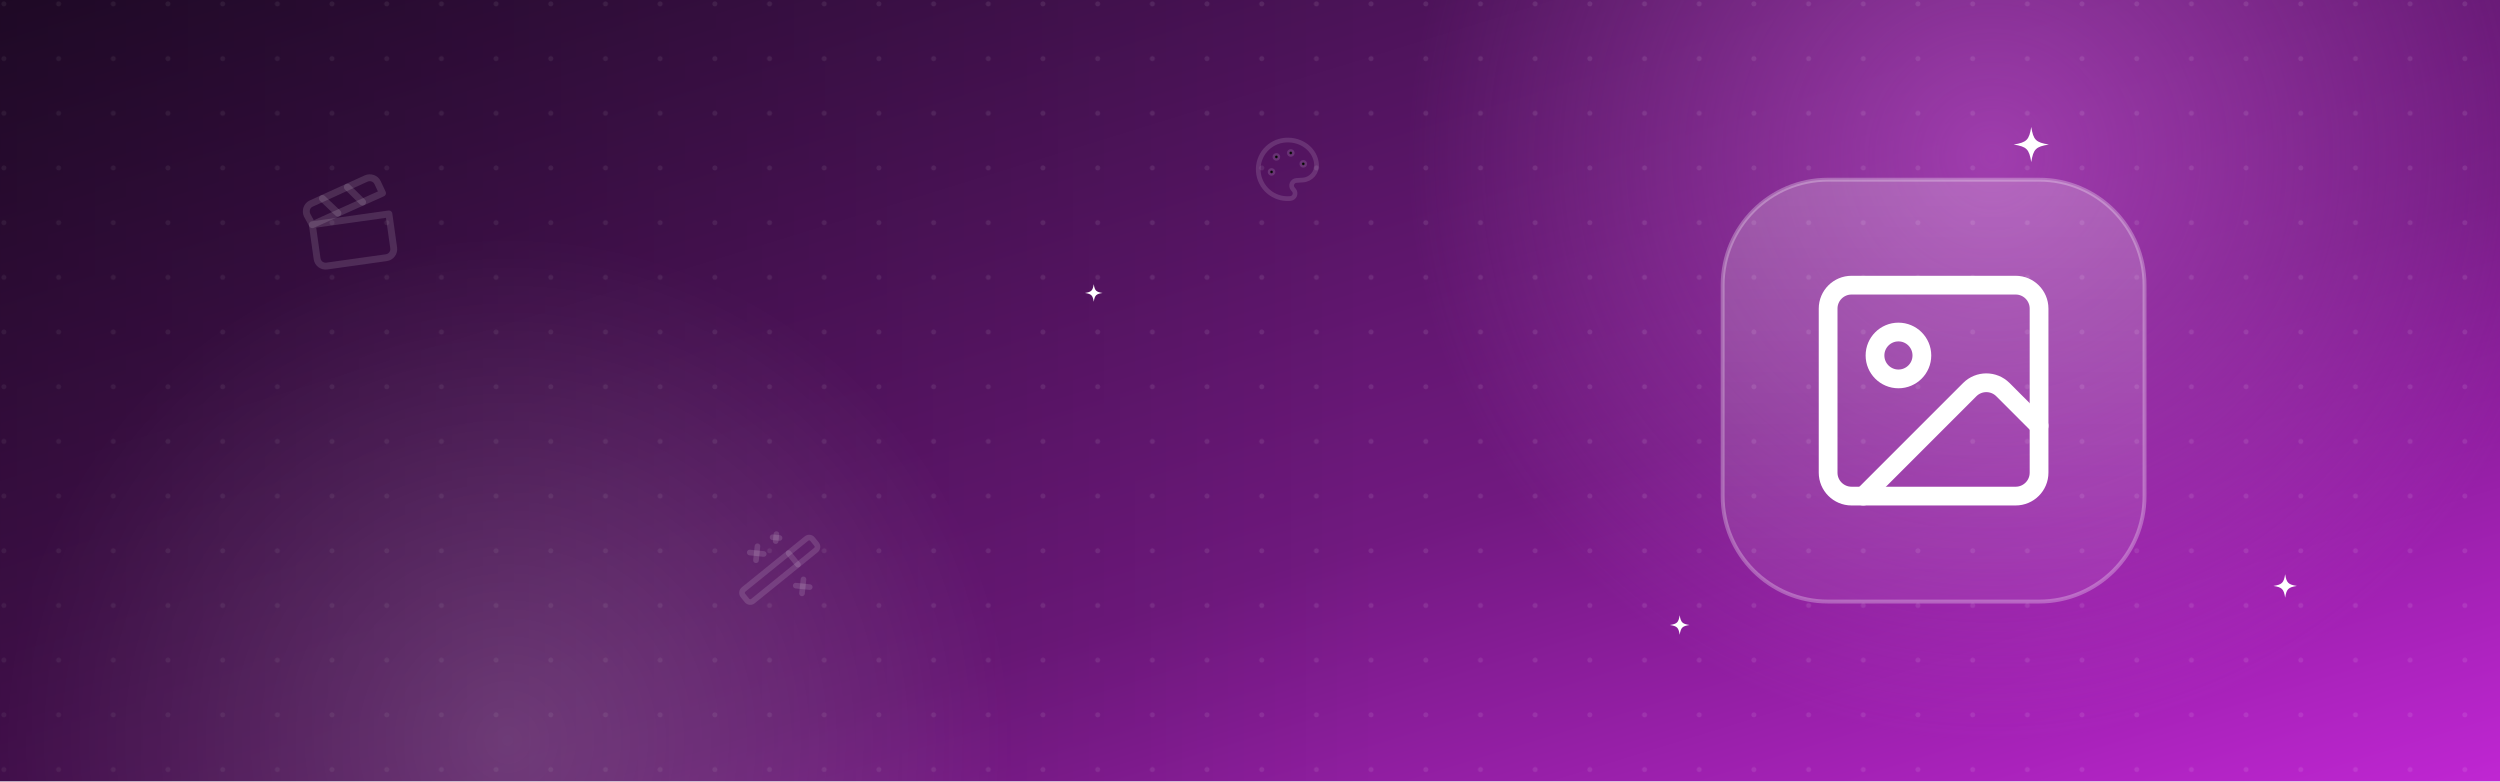
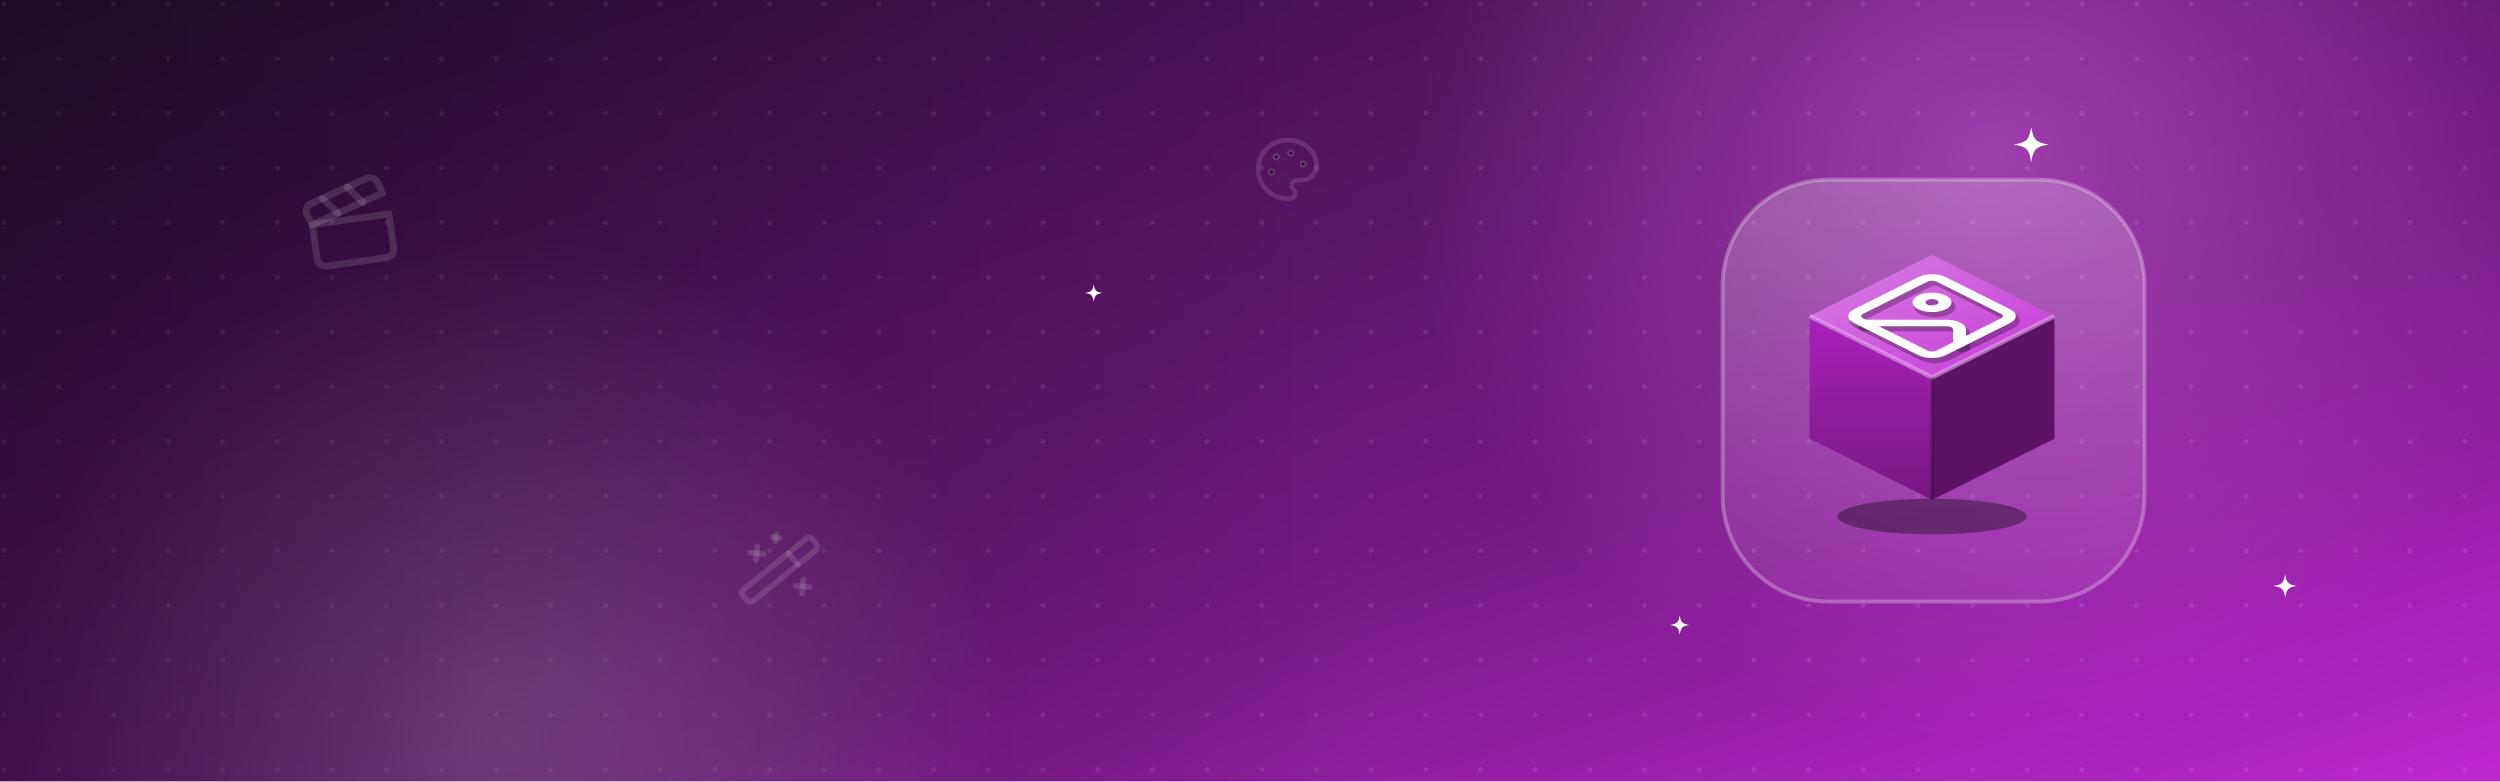
<svg xmlns="http://www.w3.org/2000/svg" viewBox="0 0 1280 400" role="img" aria-hidden="true">
  <defs>
    <linearGradient id="bg" x1="0" y1="0" x2="1" y2="1">
      <stop offset="0" stop-color="#2e0e39" />
      <stop offset=".62" stop-color="#711980" />
      <stop offset="1" stop-color="#c026d3" />
    </linearGradient>
    <radialGradient id="o1">
      <stop offset="0" stop-color="#d05cde" stop-opacity=".55" />
      <stop offset="1" stop-color="#d05cde" stop-opacity="0" />
    </radialGradient>
    <radialGradient id="o2">
      <stop offset="0" stop-color="#ffffff" stop-opacity=".22" />
      <stop offset="1" stop-color="#ffffff" stop-opacity="0" />
    </radialGradient>
    <pattern id="dots" width="28" height="28" patternUnits="userSpaceOnUse">
      <circle cx="2" cy="2" r="1.3" fill="#ffffff" fill-opacity=".09" />
    </pattern>
    <linearGradient id="glass" x1="0" y1="0" x2="0" y2="1">
      <stop offset="0" stop-color="#ffffff" stop-opacity=".22" />
      <stop offset="1" stop-color="#ffffff" stop-opacity=".06" />
    </linearGradient>
    <linearGradient id="fade" x1="0" y1="0" x2="1" y2="0">
      <stop offset="0" stop-color="#000" stop-opacity=".35" />
      <stop offset=".55" stop-color="#000" stop-opacity="0" />
    </linearGradient>
+     <linearGradient id="bbt" x1="0" y1="0" x2="1" y2="1">
+       <stop offset="0" stop-color="#da81e5" />
+       <stop offset="1" stop-color="#c537d7" />
+     </linearGradient>
+     <linearGradient id="bbl" x1="0" y1="0" x2="0" y2="1">
+       <stop offset="0" stop-color="#a921ba" />
+       <stop offset="1" stop-color="#771883" />
+     </linearGradient>
+     <linearGradient id="bbsh" x1="0" y1="0" x2="1" y2="0">
+       <stop offset="0" stop-color="#fff" stop-opacity="0" />
+       <stop offset=".5" stop-color="#fff" stop-opacity=".55" />
+       <stop offset="1" stop-color="#fff" stop-opacity="0" />
+     </linearGradient>
+     <clipPath id="bbc">
+       <path d="M32 10 L54 21 L32 32 L10 21 Z" />
+     </clipPath>
  </defs>
  <style>.b1,.b2,.f,.s,.k{transform-box:fill-box;transform-origin:50% 50%}
@keyframes b1{to{transform:translate(-90px,40px) scale(1.15)}}@keyframes b2{to{transform:translate(70px,-30px) scale(.9)}}
@keyframes f{0%,100%{transform:translateY(0)}50%{transform:translateY(-10px)}}
@keyframes s{0%,100%{opacity:.25;transform:scale(.5) rotate(0)}50%{opacity:.95;transform:scale(1) rotate(45deg)}}
@keyframes k{0%,100%{transform:translateY(0)}50%{transform:translateY(-6px)}}
.b1{animation:b1 16s ease-in-out infinite alternate}.b2{animation:b2 19s ease-in-out infinite alternate}
.f{animation:f 9s ease-in-out infinite}.f1{animation-duration:11s;animation-delay:-3s}.f2{animation-duration:13s;animation-delay:-6s}
.s{animation:s 3.4s ease-in-out infinite}.k{animation:k 6s ease-in-out infinite}
- @media (prefers-reduced-motion:reduce){.b1,.b2,.f,.s,.k{animation:none!important}}</style>
+ @media (prefers-reduced-motion:reduce){.b1,.b2,.f,.s,.k{animation:none!important}}.bbbob,.bbshadow{transform-box:fill-box;transform-origin:50% 50%}@keyframes bbb{0%,100%{transform:translateY(0)}50%{transform:translateY(-2.2px)}}@keyframes bbsd{0%,100%{transform:scaleX(1);opacity:.35}50%{transform:scaleX(.86);opacity:.22}}@keyframes bbs{0%,55%{transform:translateX(0)}100%{transform:translateX(78px)}}@keyframes bbg{0%,100%{opacity:.9}50%{opacity:1}}.bbbob{animation:bbb 4.2s ease-in-out infinite}.bbshadow{animation:bbsd 4.2s ease-in-out infinite}.bbshine{animation:bbs 5.5s ease-in-out infinite}.bbglow{animation:bbg 4.2s ease-in-out infinite}</style>
  <rect width="1280" height="400" fill="url(#bg)" />
  <circle class="b1" cx="1020" cy="80" r="300" fill="url(#o1)" />
  <circle class="b2" cx="260" cy="380" r="260" fill="url(#o2)" />
  <rect width="1280" height="400" fill="url(#dots)" />
  <rect width="1280" height="400" fill="url(#fade)" />
  <g transform="translate(150 92) rotate(-8) scale(2.2)">
    <g class="f f0" fill="none" stroke="#ffffff" stroke-opacity=".13" stroke-width="1.6" stroke-linecap="round" stroke-linejoin="round">
      <path d="m12.296 3.464 3.02 3.956" />
      <path d="M20.2 6 3 11l-.9-2.4c-.3-1.1.3-2.2 1.3-2.5l13.5-4c1.1-.3 2.2.3 2.5 1.3z" />
      <path d="M3 11h18v8a2 2 0 0 1-2 2H5a2 2 0 0 1-2-2z" />
      <path d="m6.18 5.276 3.1 3.899" />
    </g>
  </g>
  <g transform="translate(380 268) rotate(6) scale(1.8)">
    <g class="f f1" fill="none" stroke="#ffffff" stroke-opacity=".13" stroke-width="1.6" stroke-linecap="round" stroke-linejoin="round">
      <path d="m21.64 3.64-1.28-1.28a1.21 1.21 0 0 0-1.72 0L2.36 18.64a1.21 1.21 0 0 0 0 1.72l1.28 1.28a1.2 1.2 0 0 0 1.72 0L21.64 5.36a1.2 1.2 0 0 0 0-1.72" />
      <path d="m14 7 3 3" />
      <path d="M5 6v4" />
      <path d="M19 14v4" />
      <path d="M10 2v2" />
      <path d="M7 8H3" />
      <path d="M21 16h-4" />
      <path d="M11 3H9" />
    </g>
  </g>
  <g transform="translate(640 70) rotate(-4) scale(1.5)">
    <g class="f f2" fill="none" stroke="#ffffff" stroke-opacity=".13" stroke-width="1.6" stroke-linecap="round" stroke-linejoin="round">
      <path d="M12 22a1 1 0 0 1 0-20 10 9 0 0 1 10 9 5 5 0 0 1-5 5h-2.25a1.75 1.75 0 0 0-1.4 2.8l.3.4a1.75 1.75 0 0 1-1.4 2.8z" />
      <circle cx="13.5" cy="6.5" r=".5" fill="currentColor" />
      <circle cx="17.5" cy="10.5" r=".5" fill="currentColor" />
      <circle cx="6.5" cy="12.5" r=".5" fill="currentColor" />
      <circle cx="8.5" cy="7.5" r=".5" fill="currentColor" />
    </g>
  </g>
  <g class="k">
    <rect x="882" y="92" width="216" height="216" rx="54" fill="url(#glass)" stroke="#ffffff" stroke-opacity=".28" stroke-width="2" />
-     <g transform="translate(918 128) scale(6)" fill="none" stroke="#ffffff" stroke-width="1.6" stroke-linecap="round" stroke-linejoin="round">
-       <rect width="18" height="18" x="3" y="3" rx="2" ry="2" />
-       <circle cx="9" cy="9" r="2" />
-       <path d="m21 15-3.086-3.086a2 2 0 0 0-2.828 0L6 21" />
+     <g transform="translate(898 102) scale(2.85)">
+       <g class="bbbob">
+         <ellipse cx="32" cy="57" rx="17" ry="3.2" fill="#000" opacity=".35" class="bbshadow" />
+         <path d="M10 21 L32 32 V54 L10 43 Z" fill="url(#bbl)" />
+         <path d="M54 21 L32 32 V54 L54 43 Z" fill="#5c1265" />
+         <path d="M32 10 L54 21 L32 32 L10 21 Z" fill="url(#bbt)" />
+         <path d="M10 21 L32 32 L54 21" fill="none" stroke="#e9b3f0" stroke-opacity=".55" stroke-width=".8" stroke-linejoin="round" />
+         <path d="M32 32 V54" stroke="#000" stroke-opacity=".18" stroke-width=".8" />
+         <g clip-path="url(#bbc)">
+           <rect class="bbshine" x="-14" y="6" width="14" height="30" fill="url(#bbsh)" transform="skewX(-25)" />
+         </g>
+         <g transform="translate(.5 .8)">
+           <g transform="matrix(0.825 0.4125 -0.825 0.4125 32 11.100)" fill="none" stroke="#000" stroke-opacity=".28" stroke-width="2.4" stroke-linecap="round" stroke-linejoin="round">
+             <rect width="18" height="18" x="3" y="3" rx="2" ry="2" />
+             <circle cx="9" cy="9" r="2" />
+             <path d="m21 15-3.086-3.086a2 2 0 0 0-2.828 0L6 21" />
+           </g>
+         </g>
+         <g class="bbglow" transform="matrix(0.825 0.4125 -0.825 0.4125 32 11.100)" fill="none" stroke="#fff" stroke-width="2" stroke-linecap="round" stroke-linejoin="round">
+           <rect width="18" height="18" x="3" y="3" rx="2" ry="2" />
+           <circle cx="9" cy="9" r="2" />
+           <path d="m21 15-3.086-3.086a2 2 0 0 0-2.828 0L6 21" />
+         </g>
+       </g>
    </g>
  </g>
  <g transform="translate(1040 74) scale(0.9)">
    <path class="s" style="animation-delay:0s" d="M0 -10 C1.2 -2.6 2.6 -1.2 10 0 C2.6 1.2 1.2 2.6 0 10 C-1.2 2.6 -2.6 1.2 -10 0 C-2.6 -1.2 -1.2 -2.6 0 -10Z" fill="#ffffff" />
  </g>
  <g transform="translate(1170 300) scale(0.6)">
    <path class="s" style="animation-delay:1.1s" d="M0 -10 C1.2 -2.6 2.6 -1.2 10 0 C2.6 1.2 1.2 2.6 0 10 C-1.2 2.6 -2.6 1.2 -10 0 C-2.6 -1.2 -1.2 -2.6 0 -10Z" fill="#ffffff" />
  </g>
  <g transform="translate(860 320) scale(0.5)">
    <path class="s" style="animation-delay:2.2s" d="M0 -10 C1.2 -2.6 2.6 -1.2 10 0 C2.6 1.2 1.2 2.6 0 10 C-1.2 2.6 -2.6 1.2 -10 0 C-2.6 -1.2 -1.2 -2.6 0 -10Z" fill="#ffffff" />
  </g>
  <g transform="translate(560 150) scale(0.45)">
    <path class="s" style="animation-delay:0.6s" d="M0 -10 C1.2 -2.6 2.6 -1.2 10 0 C2.6 1.2 1.2 2.6 0 10 C-1.2 2.6 -2.6 1.2 -10 0 C-2.6 -1.2 -1.2 -2.6 0 -10Z" fill="#ffffff" />
  </g>
</svg>
